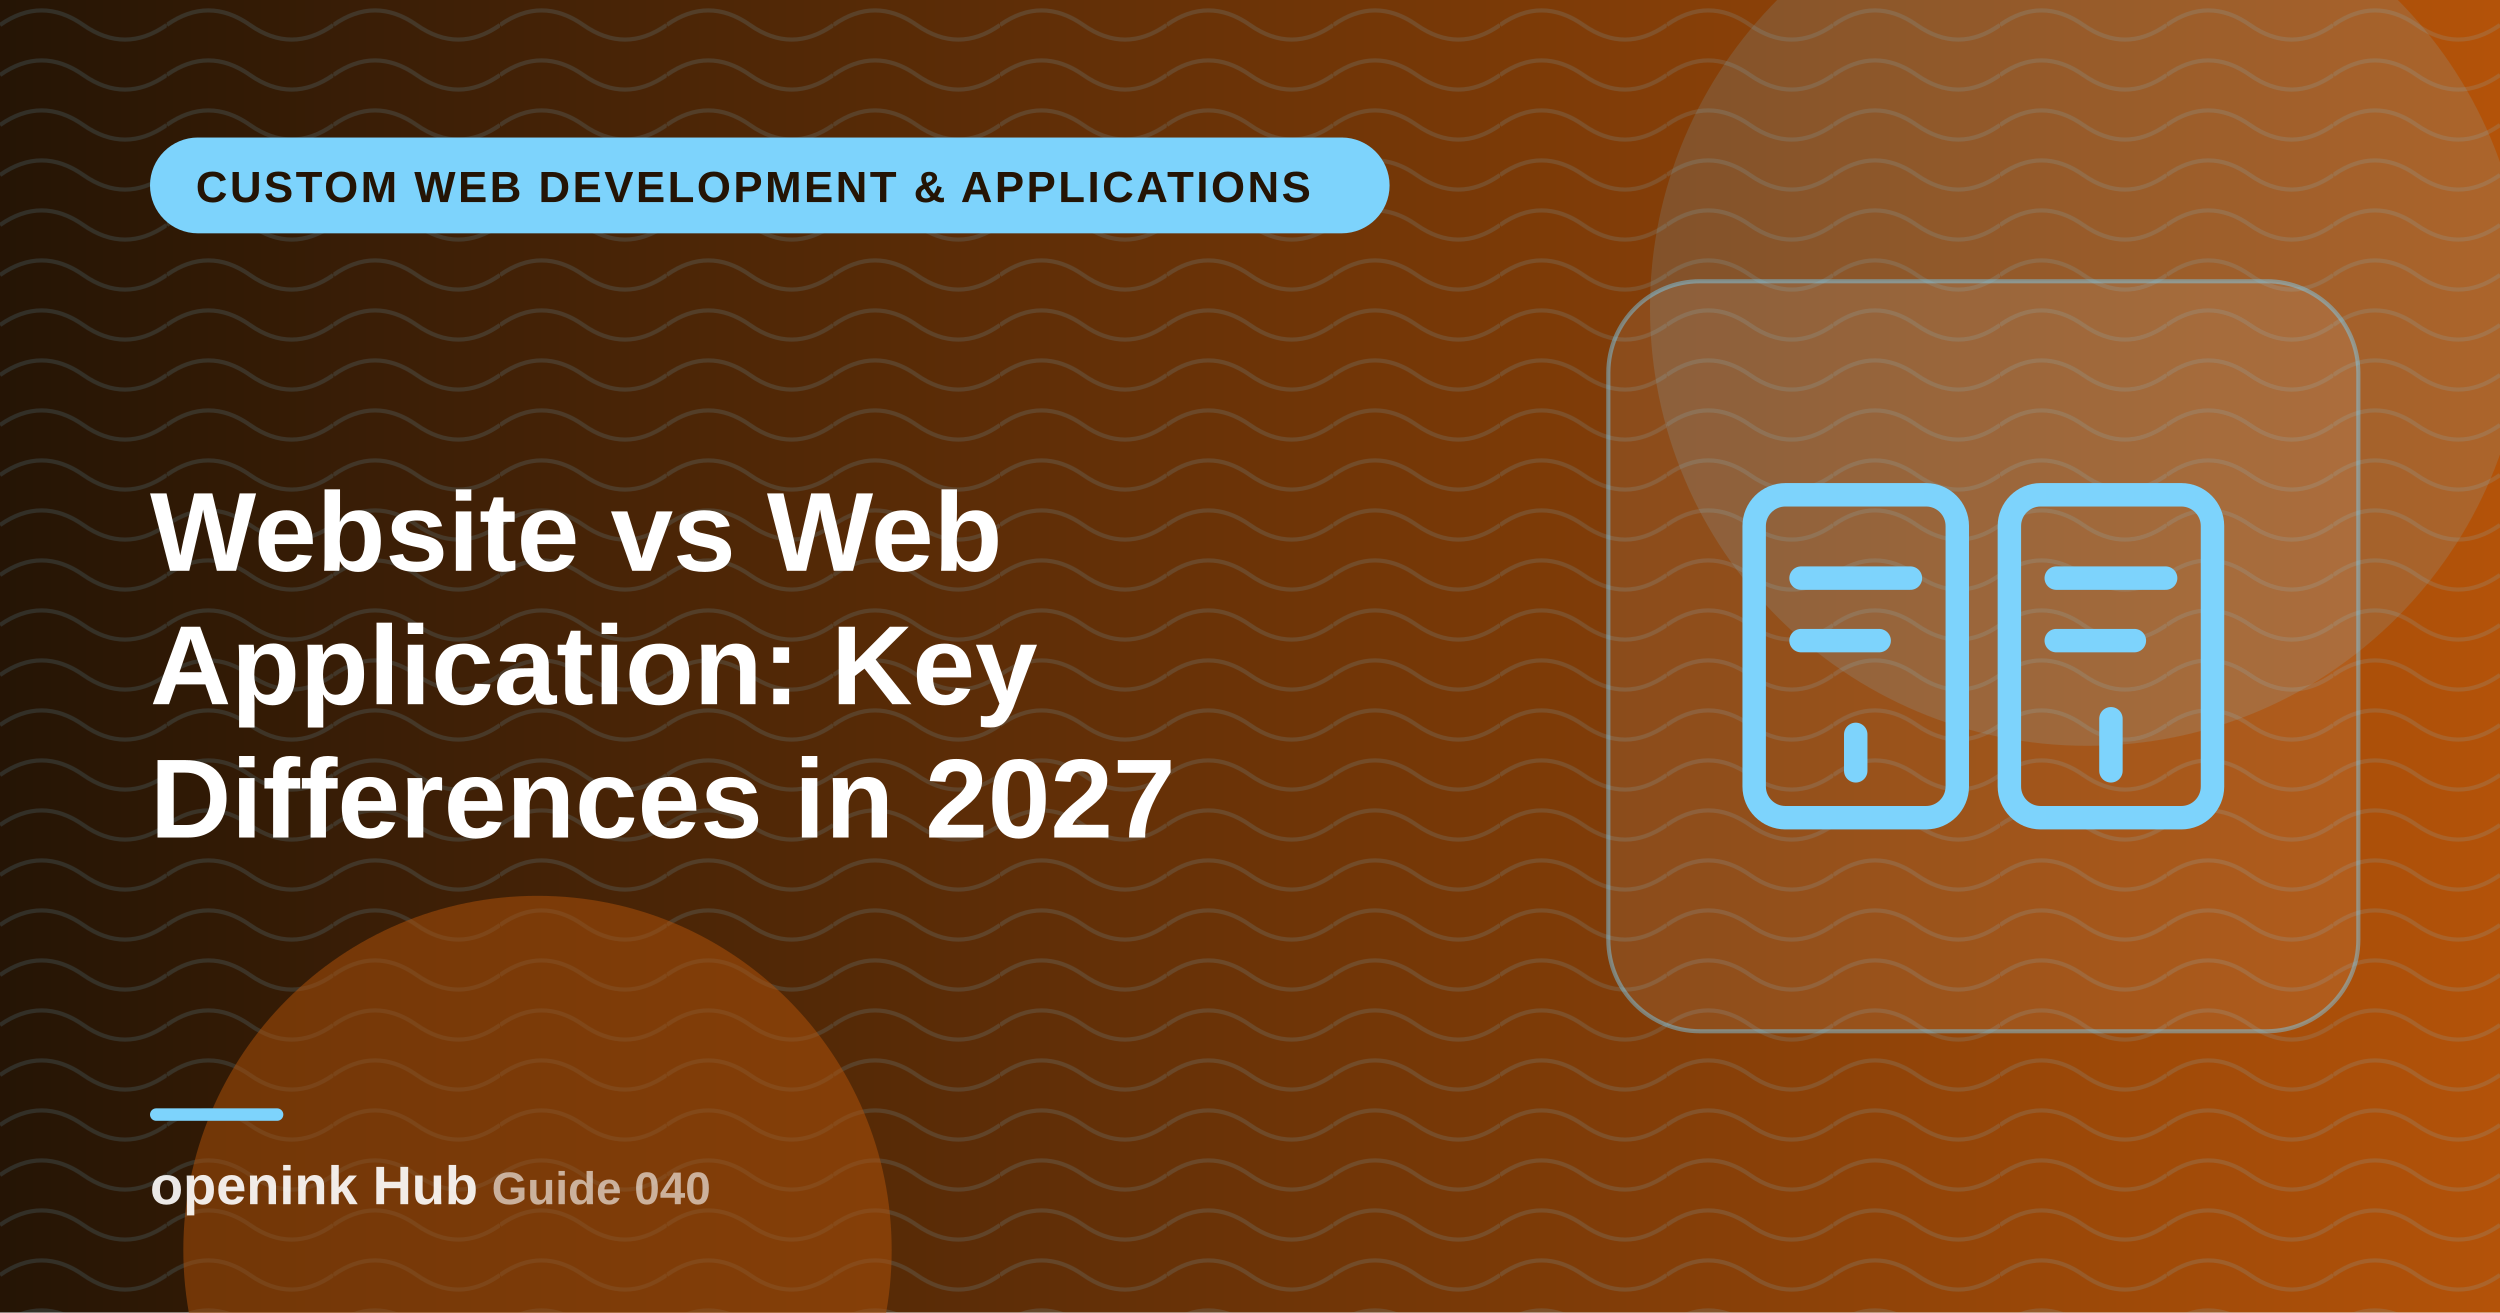
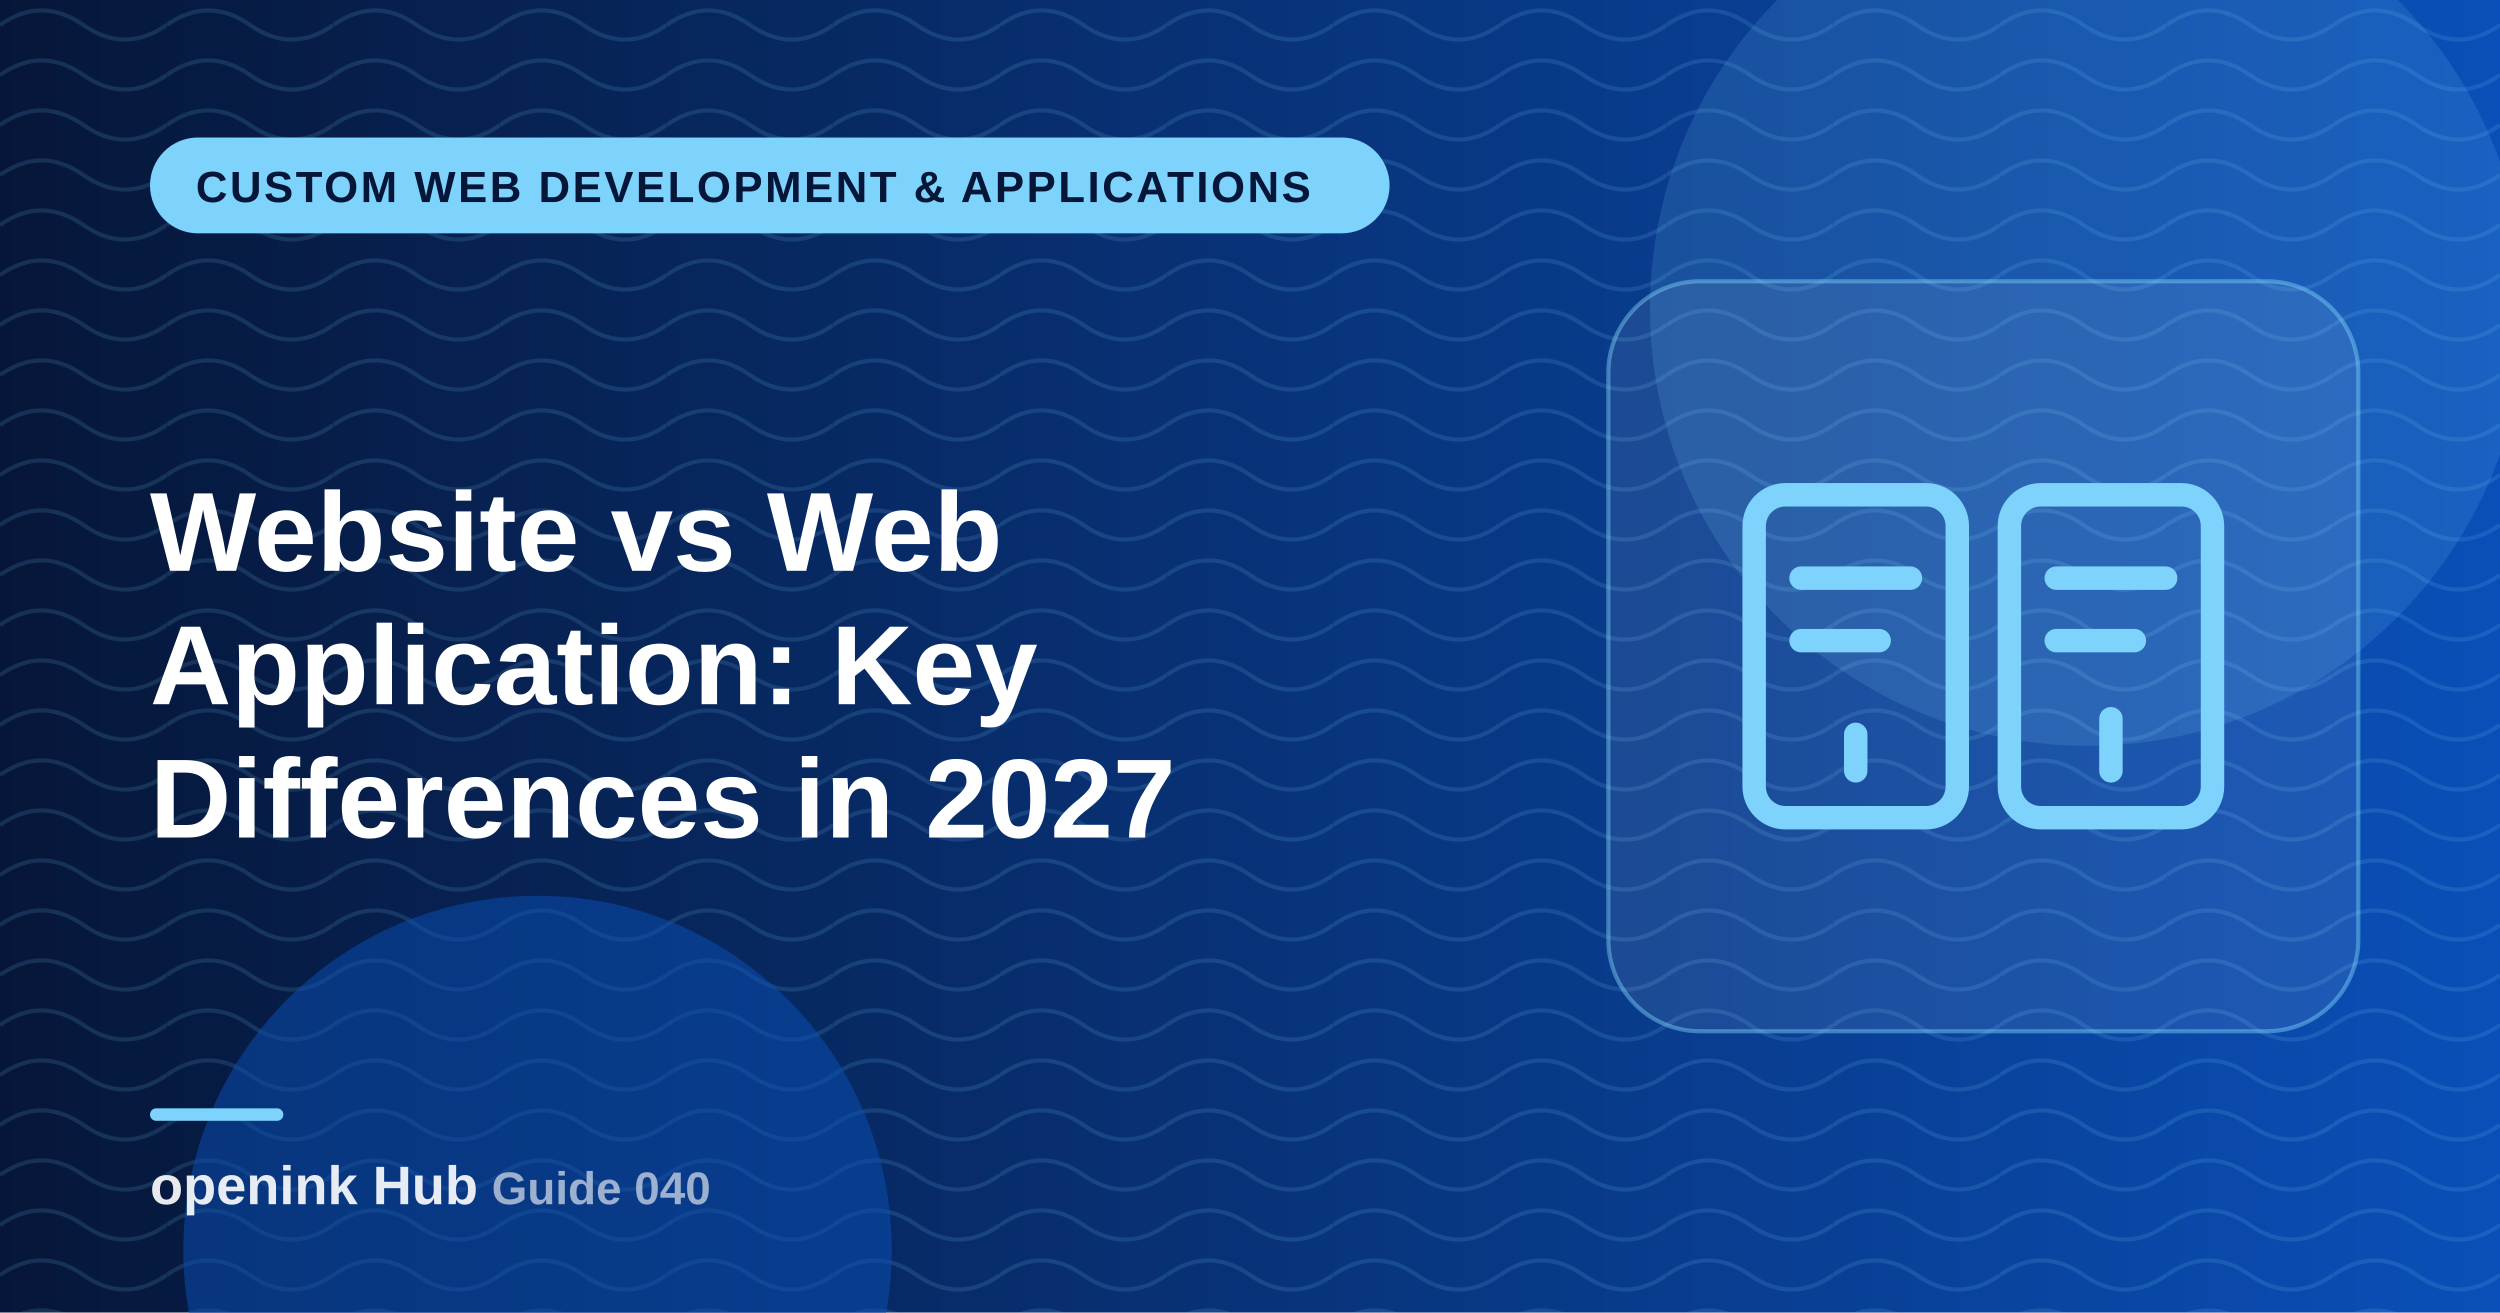
<svg xmlns="http://www.w3.org/2000/svg" width="1200" height="630" viewBox="0 0 1200 630" role="img" aria-label="Website vs Web Application: Key Differences in 2027">
  <defs>
    <linearGradient id="g" x1="0" y1="0" x2="1" y2="0">
-       <stop offset="0" stop-color="#241405" />
-       <stop offset="1" stop-color="#b45309" />
+       <stop offset="0" stop-color="#061638" />
+       <stop offset="1" stop-color="#0a4fb8" />
    </linearGradient>
    <pattern id="p" width="80" height="24" patternUnits="userSpaceOnUse">
      <path d="M0 12q20-14 40 0t40 0" fill="none" stroke="#7dd3fc" stroke-width="2" />
    </pattern>
    <style>.ic{fill:none;stroke:#7dd3fc;stroke-width:9;stroke-linecap:round;stroke-linejoin:round}.ic .f{fill:#7dd3fc;stroke:none}</style>
  </defs>
  <rect width="1200" height="630" fill="url(#g)" />
  <rect width="1200" height="630" fill="url(#p)" opacity=".14" />
  <circle cx="1002" cy="148" r="210" fill="#7dd3fc" opacity=".14" />
-   <circle cx="258" cy="600" r="170" fill="#b45309" opacity=".5" />
+   <circle cx="258" cy="600" r="170" fill="#0a4fb8" opacity=".5" />
  <rect x="772" y="135" width="360" height="360" rx="44" fill="#fff" fill-opacity=".08" stroke="#7dd3fc" stroke-opacity=".45" stroke-width="2" />
  <g class="ic" transform="translate(827 190) scale(1.25)">
    <rect x="12" y="38" width="78" height="124" rx="12" />
    <rect x="110" y="38" width="78" height="124" rx="12" />
    <path d="M30 70h42M30 94h30M128 70h42M128 94h30M51 130v14M149 124v20" />
  </g>
  <rect x="72" y="66" width="595" height="46" rx="23" fill="#7dd3fc" />
-   <text x="94" y="97" fill="#241405" font-family="Segoe UI,Arial,sans-serif" font-size="21" font-weight="700" letter-spacing="1.2">CUSTOM WEB DEVELOPMENT &amp; APPLICATIONS</text>
+   <text x="94" y="97" fill="#061638" font-family="Segoe UI,Arial,sans-serif" font-size="21" font-weight="700" letter-spacing="1.2">CUSTOM WEB DEVELOPMENT &amp; APPLICATIONS</text>
  <text x="72" y="274" fill="#fff" font-family="Segoe UI,Arial,sans-serif" font-size="54" font-weight="800">Website vs Web</text>
  <text x="72" y="338" fill="#fff" font-family="Segoe UI,Arial,sans-serif" font-size="54" font-weight="800">Application: Key</text>
  <text x="72" y="402" fill="#fff" font-family="Segoe UI,Arial,sans-serif" font-size="54" font-weight="800">Differences in 2027</text>
  <rect x="72" y="532" width="64" height="6" rx="3" fill="#7dd3fc" />
  <text x="72" y="578" fill="#fff" fill-opacity=".9" font-family="Segoe UI,Arial,sans-serif" font-size="26" font-weight="700">openink Hub</text>
  <text x="236" y="578" fill="#fff" fill-opacity=".6" font-family="Segoe UI,Arial,sans-serif" font-size="22" font-weight="600">Guide 040</text>
</svg>
